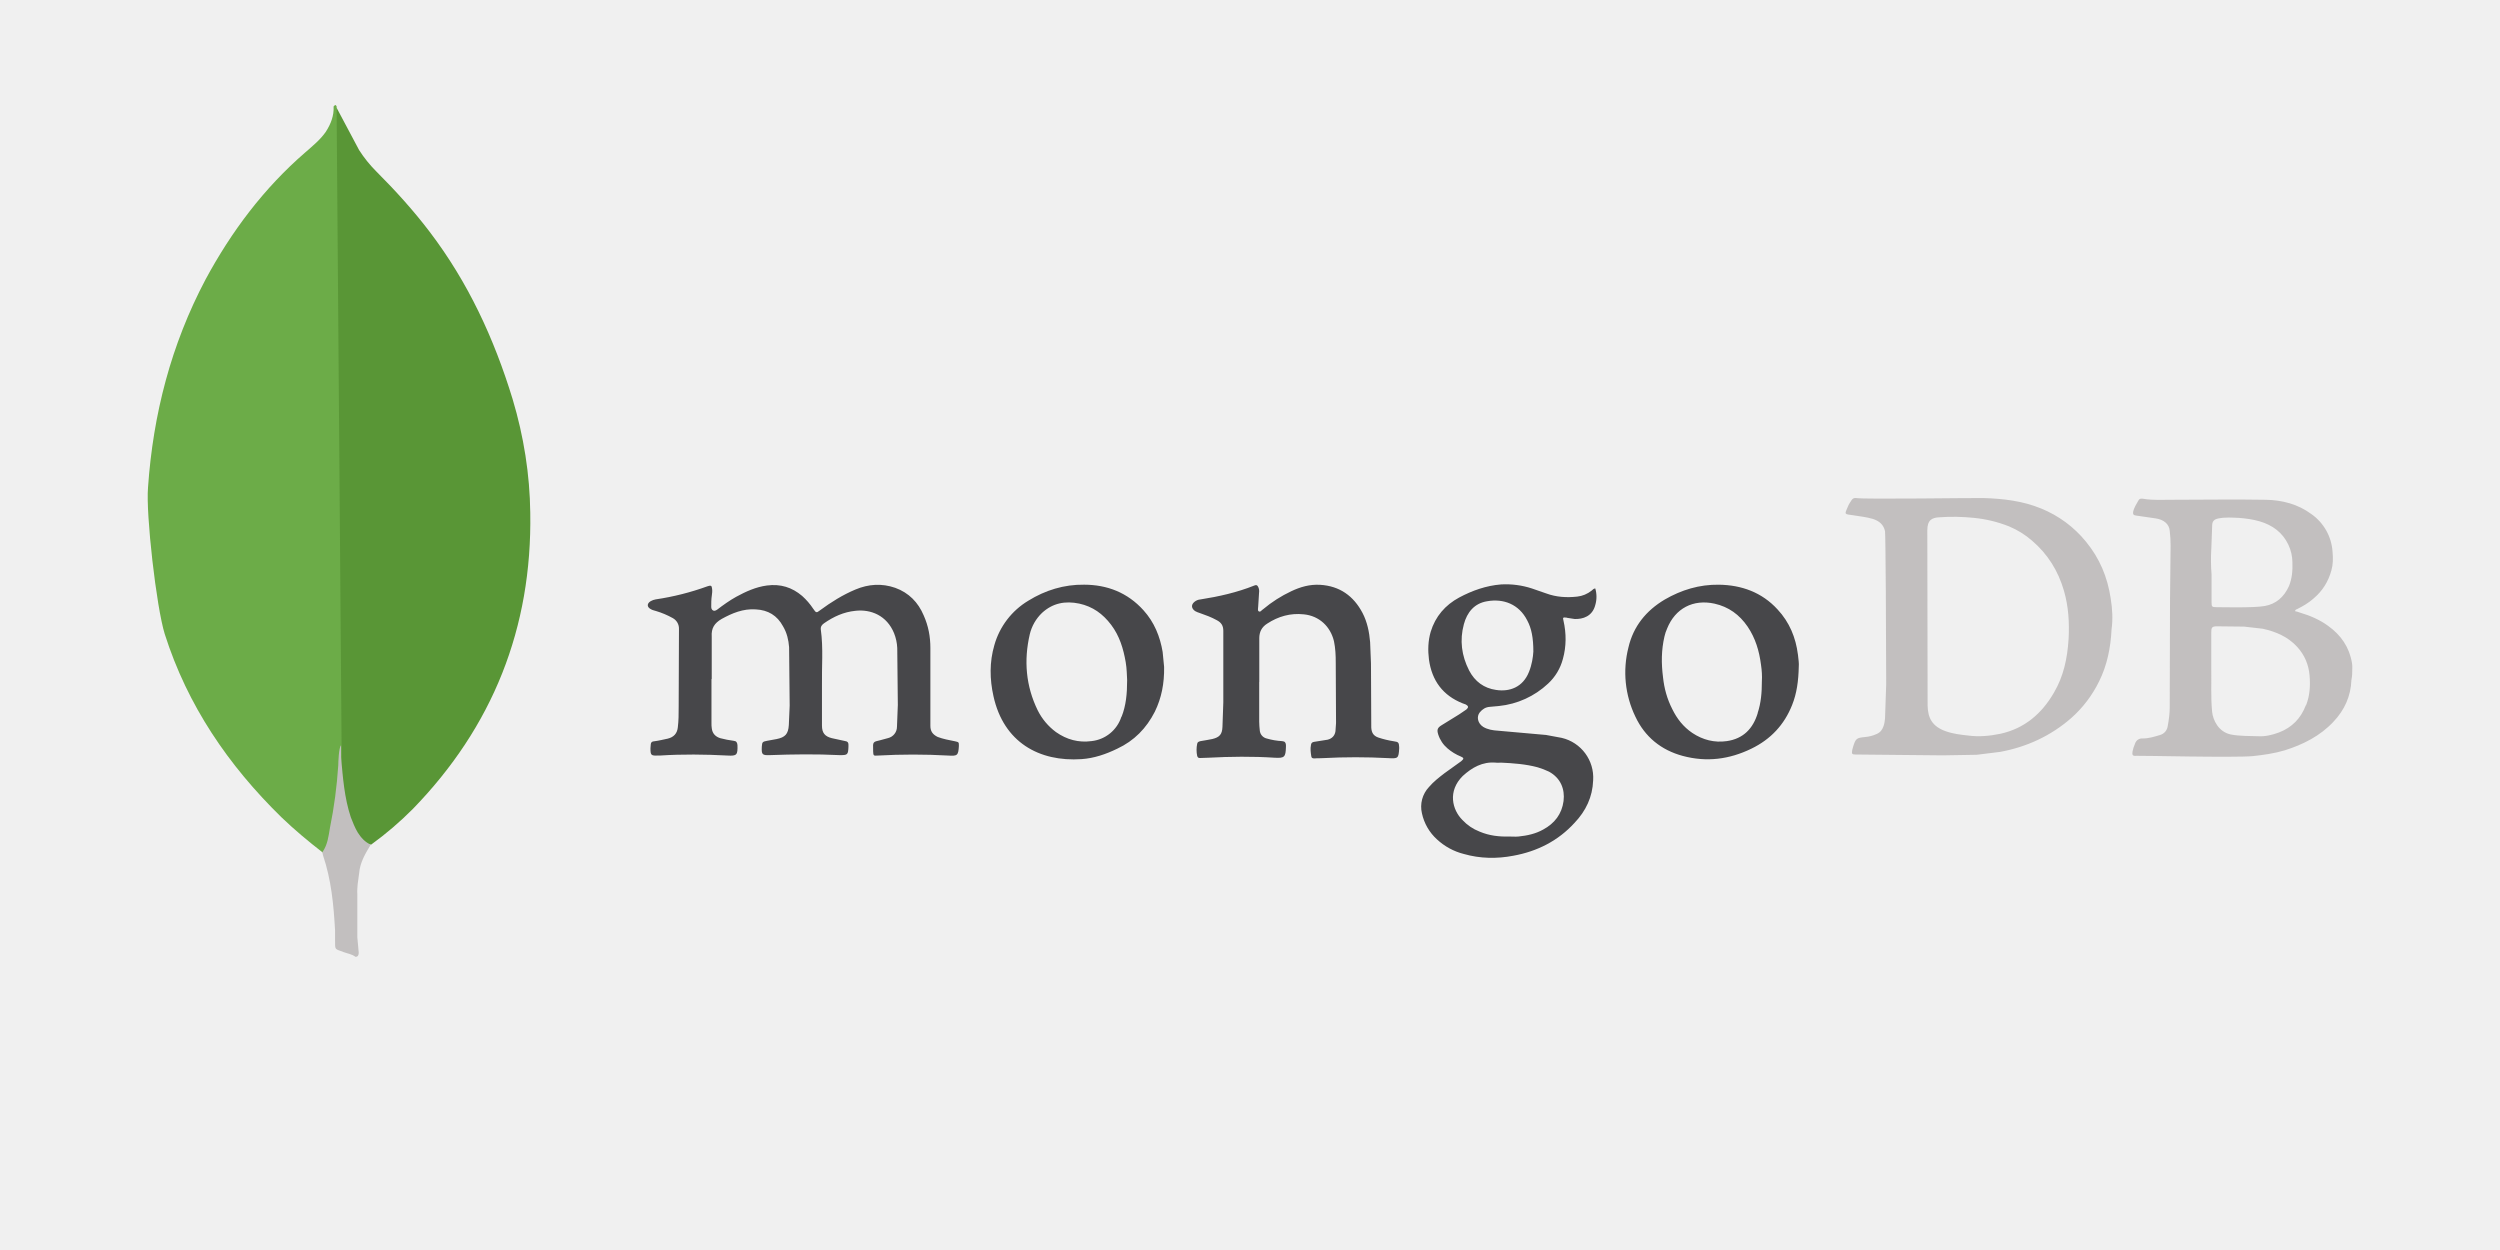
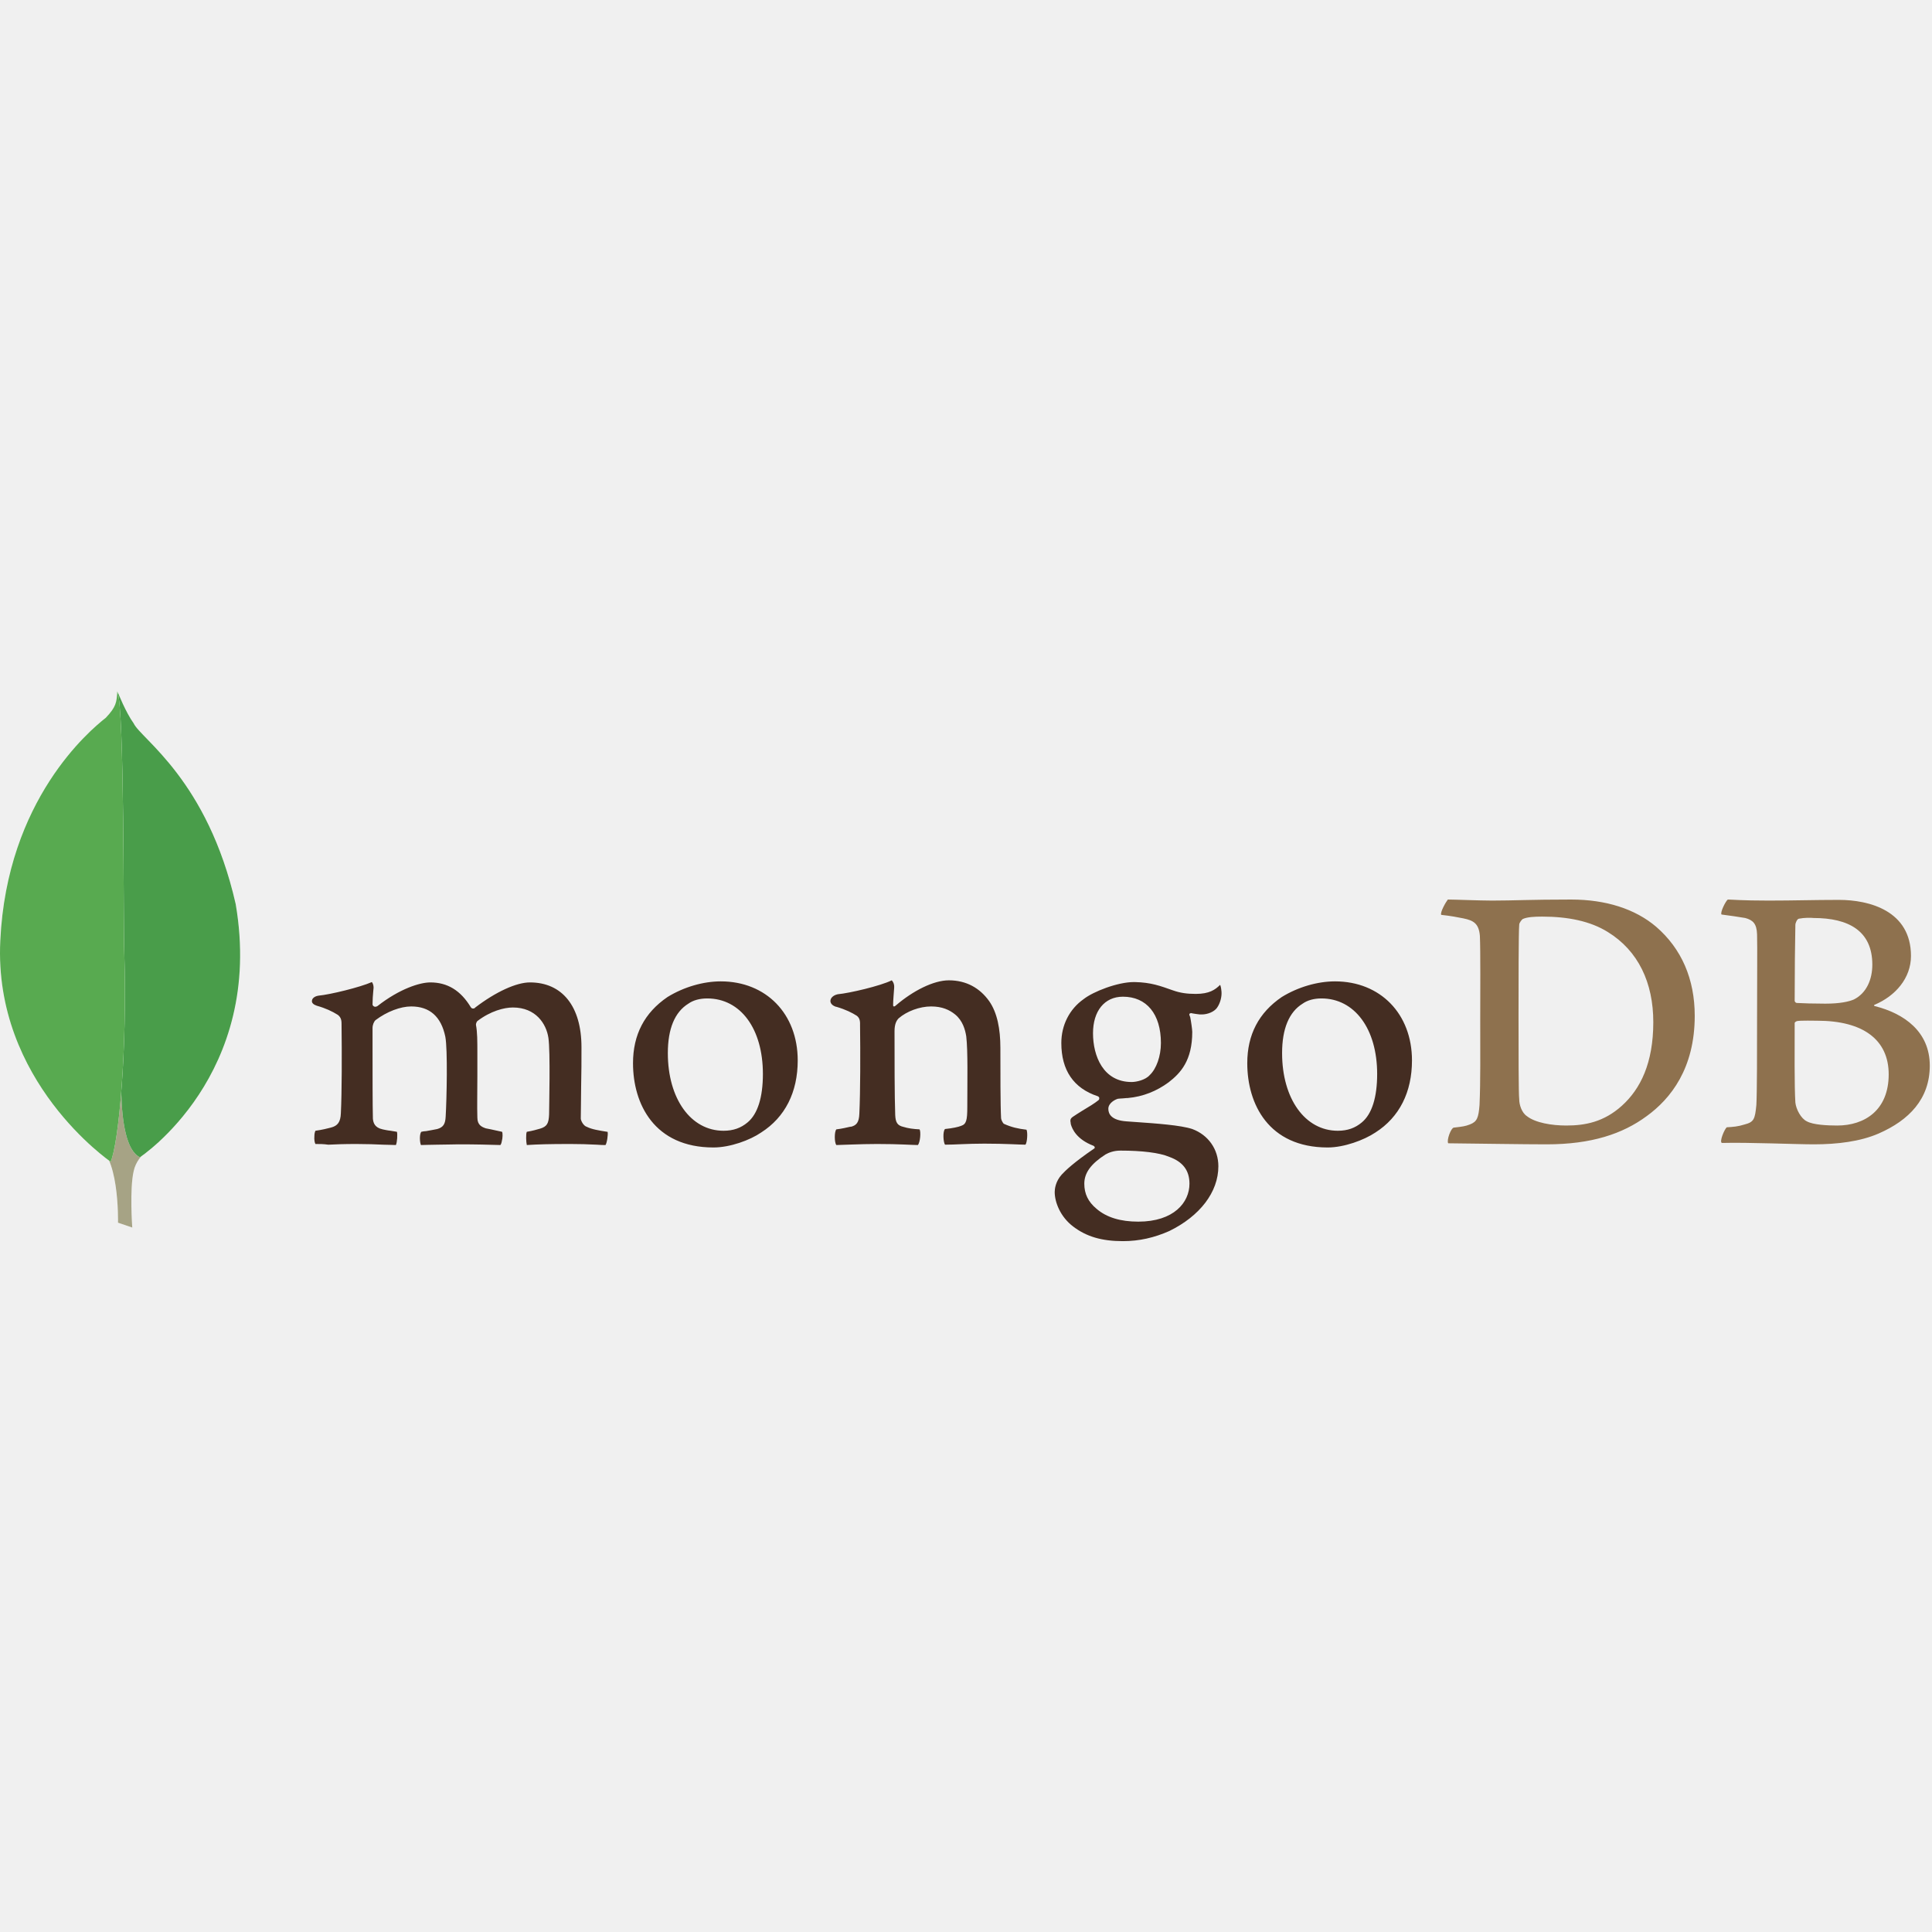
- <svg xmlns="http://www.w3.org/2000/svg" width="120" height="60">
-   <path d="M16.147 5.154l1.09 2.05a6.15 6.15 0 0 0 .824 1.024c.913.913 1.782 1.87 2.56 2.895 1.848 2.427 3.095 5.122 3.986 8.04.534 1.782.824 3.608.846 5.456.09 5.523-1.804 10.266-5.634 14.208a16.3 16.3 0 0 1-2.004 1.715c-.38 0-.557-.3-.713-.557-.3-.5-.468-1.047-.557-1.603-.134-.668-.223-1.336-.178-2.027v-.312c-.022-.067-.356-30.732-.223-30.888z" fill="#599636" />
-   <path d="M16.147 5.088c-.045-.09-.09-.022-.134.022.022.445-.134.846-.38 1.225-.267.38-.624.668-.98.98-1.982 1.715-3.54 3.786-4.788 6.102-1.648 3.118-2.516 6.458-2.76 9.977-.11 1.27.4 5.746.802 7.037 1.09 3.43 3.05 6.302 5.6 8.796.624.6 1.292 1.158 1.982 1.692.2 0 .223-.178.267-.312a6.11 6.11 0 0 0 .2-.869c.2-1.113.312-2.227.445-3.34l-.245-31.31z" fill="#6cac48" />
-   <path d="M17.24 41.9c.045-.512.3-.935.557-1.358-.267-.11-.468-.334-.624-.58-.134-.223-.245-.5-.334-.735-.312-.935-.38-1.915-.468-2.873v-.58c-.11.09-.134.846-.134.958-.067 1.024-.2 2.027-.4 3.006-.067.4-.11.802-.356 1.158 0 .045 0 .09.022.156.4 1.18.512 2.383.58 3.608v.445c0 .534-.022.423.423.6.178.067.38.09.557.223.134 0 .156-.11.156-.2l-.067-.735v-2.05c-.022-.356.045-.713.09-1.047z" fill="#c2bfbf" />
-   <g transform="matrix(1.021124 0 0 1.021124 -4.376266 -1.845946)">
-     <path d="M37.73 33.72v2.077a1.45 1.45 0 0 0 .014.246c.027.246.178.396.4.465a4.97 4.97 0 0 0 .63.123c.123.014.164.068.178.2.014.465-.027.52-.478.492-1.052-.055-2.105-.068-3.157 0h-.1c-.328.014-.355-.014-.355-.342 0-.055.014-.123.014-.178 0-.1.068-.15.164-.15.22-.027.424-.082.63-.123.287-.068.45-.246.478-.533.04-.314.04-.642.04-.957l.014-3.662a.56.56 0 0 0-.3-.52 3.89 3.89 0 0 0-.78-.328c-.082-.027-.164-.04-.232-.082-.2-.096-.205-.273-.014-.383.068-.04.15-.068.232-.082a12.42 12.42 0 0 0 2.432-.615c.164-.055.205-.04.22.123.014.1 0 .22-.014.314-.027.178-.027.355-.027.52 0 .068.014.137.082.178s.137 0 .2-.04c.287-.22.574-.424.888-.6.45-.246.93-.465 1.45-.533.63-.082 1.175.082 1.654.492a3.1 3.1 0 0 1 .519.601c.137.2.15.205.328.068.52-.383 1.066-.724 1.654-.97.615-.26 1.244-.3 1.872-.082.642.232 1.08.683 1.34 1.298.22.492.314 1 .314 1.53v3.662c0 .246.1.4.342.52.26.1.547.15.82.205.178.04.178.04.178.22-.027.45-.068.478-.506.45a29.42 29.42 0 0 0-3.293 0c-.22.014-.22.014-.232-.205v-.068c-.014-.37-.014-.37.342-.45l.355-.096a.55.55 0 0 0 .424-.533l.04-1.025-.027-2.678a2.13 2.13 0 0 0-.15-.697c-.342-.834-1.093-1.134-1.818-1.052-.547.055-1.025.273-1.476.588-.096.068-.164.15-.15.287.123.875.04 1.75.055 2.624v1.9c0 .342.137.506.465.588l.63.137c.096.014.15.055.15.164v.1c-.014.383-.04.4-.424.396-1.093-.055-2.187-.04-3.266 0-.37.014-.4-.027-.383-.4.014-.22.04-.232.246-.273l.45-.082c.4-.082.547-.232.574-.656l.04-.916-.027-2.747c-.027-.342-.1-.67-.287-.984-.273-.506-.7-.765-1.285-.793-.588-.04-1.107.178-1.6.45-.342.2-.492.437-.465.834v1.995zm25.747.083v1.927a4.13 4.13 0 0 0 .027.41.42.42 0 0 0 .328.383 3.19 3.19 0 0 0 .724.123c.137.014.164.068.178.178v.096c-.014.478-.068.533-.533.506-1.04-.068-2.077-.055-3.116 0l-.4.014c-.082 0-.1-.04-.123-.096a1.39 1.39 0 0 1 0-.574c.014-.082.068-.1.15-.123.2-.027.37-.068.56-.1.342-.082.465-.22.478-.574l.04-1.148v-3.362c0-.246-.096-.396-.314-.506-.246-.137-.506-.232-.78-.328-.082-.027-.164-.055-.232-.096-.178-.123-.2-.3-.027-.437a.49.49 0 0 1 .273-.11c.875-.137 1.722-.328 2.542-.656.096-.04.137-.014.178.068s.055.178.04.273l-.04.642c0 .082-.04.2.027.232.082.055.137-.068.205-.1a6.09 6.09 0 0 1 1.326-.847c.424-.2.86-.328 1.353-.3.916.055 1.572.52 1.995 1.326.22.424.314.888.355 1.367l.04 1 .014 3.02c.014.232.096.383.328.465a4.47 4.47 0 0 0 .738.178c.22.027.232.068.246.273v.068c-.027.465-.055.478-.52.45a28.59 28.59 0 0 0-3.061 0c-.137.014-.273 0-.4.014-.082 0-.137-.014-.15-.096-.027-.178-.055-.355-.014-.547.014-.082.055-.123.15-.137l.63-.1c.22-.055.342-.2.37-.4l.027-.383-.014-2.856c0-.328-.014-.656-.082-.984-.164-.7-.697-1.2-1.42-1.27-.63-.068-1.2.096-1.722.437-.26.164-.37.396-.37.683v2.064c0-.04 0-.04.014-.04z" fill="#47474a" />
-     <path d="M103.503 29.935c-.15-.998-.52-1.886-1.162-2.665a5.27 5.27 0 0 0-2.105-1.558c-.86-.355-1.777-.465-2.706-.492-.383-.014-5.603.068-5.986 0-.096-.014-.164.014-.22.096-.068.1-.137.205-.178.314-.164.37-.164.342.232.396.328.055.642.082.957.178.287.096.492.26.56.574.027.15.055 4.96.055 7.202l-.055 1.6c-.014.123-.027.246-.068.355-.055.164-.15.3-.314.37a1.62 1.62 0 0 1-.574.15c-.37.04-.424.055-.547.465l-.04.15c-.027.178-.014.205.164.205l4.086.04 1.6-.027 1.107-.137c1.257-.232 2.378-.752 3.334-1.585a5.55 5.55 0 0 0 1.312-1.722c.383-.765.547-1.6.588-2.446.068-.478.04-.97-.04-1.462zm-1.982 1.94c-.055.875-.232 1.722-.683 2.487-.574.998-1.394 1.695-2.528 1.94-.492.1-.984.15-1.5.082-.37-.04-.724-.082-1.066-.205-.615-.22-.834-.6-.847-1.2l-.014-8.24c0-.492.22-.6.574-.615.533-.04 1.08-.027 1.613.027a6.06 6.06 0 0 1 1.654.4 3.98 3.98 0 0 1 1.08.67c.738.63 1.23 1.42 1.5 2.35.22.752.26 1.517.22 2.282zm13.34 1.34c0-.082 0-.15-.014-.232-.123-.752-.52-1.326-1.134-1.763-.396-.287-.847-.478-1.312-.615-.082-.027-.15-.055-.232-.068.014-.068.055-.082.096-.096.273-.137.533-.287.765-.492.424-.355.7-.793.847-1.326.082-.287.082-.574.055-.875a2.35 2.35 0 0 0-.998-1.777c-.63-.465-1.367-.656-2.132-.67-1.476-.027-2.965 0-4.44 0-.424 0-.847.027-1.285-.04-.082-.014-.2-.04-.26.055-.1.178-.22.355-.26.56-.014.096.014.15.123.164l.943.137c.37.055.63.26.656.588a5.78 5.78 0 0 1 .04.683l-.027 2.555-.014 5.056c0 .3-.04.588-.096.888a.5.5 0 0 1-.355.41c-.273.082-.533.164-.82.164a.34.34 0 0 0-.355.232c-.055.123-.1.26-.123.383-.027.164.014.22.178.2.123-.014 4.633.096 5.48.014.506-.055 1-.123 1.503-.273.86-.273 1.654-.67 2.282-1.34.52-.547.82-1.203.847-1.968.04-.178.04-.355.04-.547zm-6.628-5.6l.04-1.093c0-.205.082-.3.287-.342.328-.068.656-.04.984-.027.328.027.642.068.97.164.6.178 1.066.52 1.34 1.093a1.96 1.96 0 0 1 .191.834c.014.383-.014.752-.164 1.12-.232.506-.6.834-1.134.93s-2.05.055-2.282.055c-.205 0-.22-.027-.22-.232V28.83a8.79 8.79 0 0 1-.014-1.203zm4.44 7.352c-.232.615-.656 1.04-1.257 1.27-.328.123-.656.2-1 .178-.424-.014-.847 0-1.27-.082-.574-.123-.834-.67-.875-1.066-.068-.697-.027-1.408-.04-1.927v-1.804c0-.22.027-.287.26-.287l1.285.014.875.1c.615.137 1.175.37 1.613.847.355.383.547.847.588 1.353.04.478.014.943-.164 1.394z" fill="#c2bfbf" />
-     <path d="M77.95 30.85l.355.055c.383.014.834-.123.97-.656a1.38 1.38 0 0 0 0-.78c-.082 0-.123.068-.164.096-.205.164-.437.26-.683.287-.492.055-.984.027-1.462-.15l-.67-.232a3.95 3.95 0 0 0-1.45-.19c-.697.055-1.353.287-1.968.615-.656.355-1.12.888-1.34 1.613-.123.424-.137.86-.082 1.298.137.998.656 1.695 1.585 2.064.055.014.096.04.15.055.123.068.137.137.027.232l-.342.232-.82.506c-.205.123-.232.22-.164.437a1.43 1.43 0 0 0 .437.656 2.28 2.28 0 0 0 .629.383c.15.068.15.1.014.22l-.78.56c-.26.2-.52.4-.738.656a1.35 1.35 0 0 0-.328 1.23 2.31 2.31 0 0 0 .71 1.23 2.9 2.9 0 0 0 1.257.683c.765.22 1.558.232 2.337.082 1.12-.205 2.1-.7 2.87-1.544.533-.56.847-1.216.875-2a1.92 1.92 0 0 0-1.476-1.995l-.738-.137-2.255-.2c-.246-.014-.492-.055-.697-.178-.26-.164-.328-.478-.164-.683.123-.15.273-.246.465-.26l.437-.04a3.96 3.96 0 0 0 2.309-1.052 2.42 2.42 0 0 0 .697-1.162c.164-.588.164-1.2.027-1.8-.04-.15-.027-.164.164-.137zm-3.35 6.807c.082.014.164 0 .246 0 .574.027 1.162.068 1.722.22a3.58 3.58 0 0 1 .533.205c.547.3.752.82.683 1.38-.082.615-.424 1.052-.957 1.34-.355.2-.752.287-1.162.328-.15.014-.287 0-.437 0-.478.014-.943-.04-1.394-.232-.314-.123-.574-.3-.806-.547-.478-.478-.7-1.353.014-2.064.437-.4.93-.683 1.558-.63zm1.558-4.264c-.287.724-.916.943-1.544.847-.574-.082-.998-.396-1.27-.916-.355-.697-.45-1.42-.246-2.173.15-.56.492-.984 1.093-1.08.765-.137 1.5.137 1.886.902.2.37.287.82.287 1.462-.014.26-.068.615-.205.957zm-17.218-.93c-.123-.738-.396-1.408-.902-1.968-.752-.834-1.708-1.2-2.788-1.203-.943-.014-1.83.26-2.624.752a3.56 3.56 0 0 0-1.599 2.091c-.232.793-.22 1.6-.04 2.405.478 2.16 2.146 3.088 4.14 2.952.588-.04 1.148-.232 1.68-.492.793-.37 1.367-.957 1.763-1.736.314-.642.45-1.326.437-2.105l-.068-.697zM57 35.497a1.66 1.66 0 0 1-1.408 1.148c-.6.082-1.162-.068-1.667-.424a2.84 2.84 0 0 1-.861-1.025c-.56-1.148-.656-2.35-.37-3.58a2.05 2.05 0 0 1 .574-.998c.506-.465 1.093-.574 1.75-.437.63.137 1.107.478 1.5.998s.574 1.12.683 1.75c.055.314.055.642.068.847 0 .656-.055 1.2-.26 1.722zm31.8-2.924c-.1-.793-.396-1.517-.957-2.118-.738-.806-1.695-1.148-2.76-1.162-.916-.014-1.763.246-2.542.697-.875.52-1.476 1.257-1.708 2.255a4.77 4.77 0 0 0 .328 3.252c.45.957 1.216 1.572 2.228 1.845 1.12.3 2.187.164 3.225-.342.902-.437 1.544-1.12 1.913-2.05.22-.547.3-1.134.314-1.818.014-.123-.014-.342-.04-.56zm-1.886 2.747c-.22.738-.683 1.216-1.462 1.326-.574.082-1.12-.055-1.613-.383-.424-.287-.724-.67-.943-1.12-.246-.478-.383-.984-.437-1.503-.082-.642-.082-1.27.068-1.913a1.95 1.95 0 0 1 .123-.369c.383-.957 1.23-1.394 2.228-1.175.67.15 1.175.52 1.558 1.08.37.547.547 1.148.63 1.8.04.26.055.533.04.765 0 .533-.04 1.025-.2 1.503z" fill="#47474a" />
+ <svg xmlns="http://www.w3.org/2000/svg" width="800px" height="800px" viewBox="0 -183 512 512">
+   <g fill="none" fill-rule="evenodd">
+     <path d="M476.713 60.463c-.46.092-.922 1.107-.922 1.66-.092 3.692-.184 13.474-.184 20.118 0 .185.276.554.553.554 1.384.092 4.706.184 7.567.184 3.968 0 6.275-.553 7.568-1.106 3.321-1.662 4.89-5.261 4.89-9.23 0-8.95-6.275-12.365-15.596-12.365-.646-.092-2.49-.092-3.876.185zm23.81 41.25c0-9.136-6.737-14.212-18.918-14.212-.554 0-4.43-.092-5.353.092-.277.093-.645.278-.645.555 0 6.551-.093 16.98.184 21.04.184 1.753 1.477 4.245 3.046 4.983 1.66.923 5.444 1.107 8.028 1.107 7.29 0 13.658-4.06 13.658-13.565zm-42.634-46.325c.922 0 3.69.276 10.796.276 6.737 0 12.089-.184 18.641-.184 8.028 0 19.102 2.86 19.102 14.857 0 5.906-4.153 10.613-9.597 12.92-.276.092-.276.276 0 .368 7.751 1.939 14.581 6.737 14.581 15.78 0 8.86-5.537 14.489-13.566 17.996-4.891 2.122-10.981 2.86-17.164 2.86-4.707 0-17.349-.553-24.362-.368-.738-.278.646-3.6 1.291-4.153 1.662-.093 2.953-.185 4.707-.739 2.492-.645 2.768-1.384 3.137-5.167.185-3.23.185-14.674.185-22.794 0-11.166.093-18.733 0-22.424-.092-2.86-1.107-3.784-3.137-4.338-1.57-.276-4.153-.646-6.276-.922-.462-.462 1.107-3.6 1.662-3.968zm-53.248 57.399c2.216 1.752 6.553 2.49 10.429 2.49 4.983 0 9.966-.921 14.765-5.26 4.891-4.428 8.305-11.257 8.305-22.146 0-10.429-3.968-18.919-12.089-23.901-4.614-2.862-10.52-4.06-17.349-4.06-2.03 0-3.968.092-5.167.645-.278.185-.923 1.015-.923 1.476-.185 1.846-.185 16.057-.185 24.363 0 8.582 0 20.579.185 21.963 0 1.385.645 3.507 2.03 4.43zm-20.948-57.4c1.754 0 8.49.277 11.72.277 5.815 0 9.967-.276 20.948-.276 9.228 0 16.98 2.491 22.517 7.197 6.736 5.814 10.244 13.843 10.244 23.624 0 13.935-6.368 21.964-12.736 26.578-6.366 4.706-14.672 7.474-26.484 7.474-6.275 0-17.072-.184-26.024-.277h-.092c-.461-.83.738-4.06 1.476-4.152 2.4-.277 3.046-.37 4.246-.83 1.937-.739 2.307-1.754 2.584-5.168.276-6.368.184-14.027.184-22.702 0-6.182.092-18.272-.093-22.148-.276-3.229-1.66-4.06-4.429-4.614-1.384-.276-3.23-.646-5.813-.922-.37-.647 1.291-3.507 1.752-4.06z" fill="#8E714E" />
+     <path d="M272.033 116.385c-2.307-.277-3.968-.645-5.998-1.568-.277-.185-.739-1.107-.739-1.477-.184-3.23-.184-12.458-.184-18.64 0-4.984-.83-9.321-2.953-12.366-2.492-3.508-6.09-5.537-10.705-5.537-4.06 0-9.505 2.768-14.027 6.644-.092.092-.83.739-.738-.277 0-1.015.185-3.045.277-4.43.093-1.292-.646-1.937-.646-1.937-2.953 1.476-11.258 3.414-14.304 3.69-2.214.463-2.768 2.585-.46 3.323h.092c2.49.738 4.152 1.569 5.443 2.4.923.738.831 1.753.831 2.584.092 6.92.092 17.533-.184 23.347-.092 2.307-.738 3.137-2.4 3.506l.185-.092c-1.292.277-2.307.553-3.876.738-.554.554-.554 3.507 0 4.153 1.015 0 6.367-.277 10.798-.277 6.09 0 9.228.277 10.796.277.646-.738.831-3.507.462-4.153-1.754-.092-3.046-.276-4.245-.646-1.661-.37-2.123-1.199-2.216-3.137-.183-4.892-.183-15.227-.183-22.24 0-1.938.553-2.861 1.106-3.415 2.123-1.845 5.538-3.137 8.583-3.137 2.953 0 4.89.923 6.367 2.123 2.03 1.66 2.676 4.06 2.953 5.813.461 3.968.277 11.812.277 18.641 0 3.691-.277 4.614-1.66 5.075-.647.277-2.308.647-4.246.83-.646.647-.461 3.508 0 4.154 2.676 0 5.814-.277 10.428-.277 5.721 0 9.413.277 10.89.277.46-.554.645-3.23.276-3.969zm25.562-35.25c-4.89 0-7.936 3.783-7.936 9.688 0 5.999 2.676 12.92 10.243 12.92 1.292 0 3.692-.554 4.798-1.846 1.754-1.66 2.954-4.983 2.954-8.49 0-7.659-3.784-12.273-10.059-12.273zm-.646 40.787c-1.845 0-3.138.554-3.968 1.016-3.876 2.49-5.629 4.89-5.629 7.752 0 2.675 1.015 4.797 3.23 6.643 2.676 2.307 6.367 3.415 11.073 3.415 9.413 0 13.566-5.076 13.566-10.058 0-3.508-1.754-5.815-5.352-7.106-2.584-1.108-7.29-1.662-12.92-1.662zm.646 23.994c-5.629 0-9.69-1.2-13.196-3.876-3.415-2.584-4.891-6.46-4.891-9.136 0-.738.185-2.769 1.846-4.614 1.014-1.108 3.23-3.23 8.49-6.829.184-.092.276-.184.276-.37 0-.184-.185-.369-.369-.46-4.337-1.661-5.629-4.338-5.999-5.814v-.185c-.091-.554-.276-1.107.555-1.661.646-.461 1.569-1.015 2.583-1.66 1.569-.924 3.23-1.939 4.245-2.77.185-.184.185-.368.185-.553 0-.185-.185-.37-.37-.461-6.458-2.123-9.688-6.922-9.688-14.12 0-4.706 2.122-8.951 5.905-11.627 2.584-2.03 9.044-4.522 13.289-4.522h.277c4.337.092 6.736 1.015 10.15 2.215 1.846.646 3.6.922 6 .922 3.598 0 5.167-1.107 6.458-2.398.093.184.278.646.37 1.845.092 1.2-.277 2.953-1.2 4.245-.738 1.015-2.399 1.754-4.06 1.754h-.462c-1.661-.185-2.4-.37-2.4-.37l-.368.185c-.092.185 0 .369.092.646l.093.185c.184.83.553 3.321.553 3.968 0 7.567-3.045 10.888-6.275 13.38-3.138 2.307-6.736 3.783-10.797 4.153-.092 0-.46 0-1.292.092-.461 0-1.107.093-1.2.093h-.092c-.738.184-2.583 1.107-2.583 2.675 0 1.384.83 3.046 4.798 3.323.83.092 1.66.092 2.584.185 5.26.368 11.812.83 14.857 1.845 4.245 1.568 6.921 5.352 6.921 9.874 0 6.83-4.89 13.197-13.011 17.164-3.968 1.754-7.937 2.677-12.274 2.677zm52.6-64.32c-1.937 0-3.691.46-4.983 1.383-3.598 2.215-5.444 6.645-5.444 13.104 0 12.09 6.09 20.58 14.765 20.58 2.584 0 4.614-.739 6.367-2.215 2.676-2.216 4.061-6.645 4.061-12.828 0-11.996-5.999-20.025-14.765-20.025zm1.662 39.496c-15.688 0-21.317-11.535-21.317-22.332 0-7.567 3.045-13.381 9.135-17.534 4.338-2.676 9.506-4.152 14.12-4.152 11.996 0 20.394 8.582 20.394 20.948 0 8.397-3.322 15.041-9.69 19.102-3.045 2.03-8.305 3.968-12.643 3.968h.001zM187.411 81.595c-1.938 0-3.691.461-4.984 1.384-3.598 2.215-5.444 6.645-5.444 13.104 0 12.09 6.09 20.58 14.765 20.58 2.584 0 4.614-.739 6.368-2.215 2.675-2.216 4.06-6.645 4.06-12.828 0-11.996-5.906-20.025-14.765-20.025zm1.661 39.497c-15.688 0-21.317-11.535-21.317-22.332 0-7.567 3.045-13.381 9.135-17.534 4.338-2.676 9.506-4.152 14.12-4.152 11.997 0 20.394 8.582 20.394 20.948 0 8.397-3.322 15.041-9.69 19.102-2.953 2.03-8.213 3.968-12.642 3.968zm-105.478-.923c-.185-.276-.37-1.107-.277-2.122 0-.739.185-1.2.277-1.384 1.938-.278 2.953-.555 4.06-.831 1.846-.462 2.584-1.476 2.676-3.783.278-5.537.278-16.058.185-23.348v-.185c0-.83 0-1.846-1.015-2.584-1.477-.922-3.23-1.752-5.537-2.4-.83-.275-1.384-.737-1.292-1.29 0-.554.554-1.2 1.754-1.385 3.045-.277 10.98-2.214 14.118-3.599.185.184.462.739.462 1.477l-.092 1.014c-.093 1.016-.185 2.216-.185 3.415 0 .369.37.646.738.646.185 0 .37-.092.554-.185 5.906-4.614 11.258-6.275 14.026-6.275 4.523 0 8.03 2.123 10.706 6.552.184.278.369.37.646.37.184 0 .46-.092.553-.277 5.445-4.153 10.89-6.645 14.488-6.645 8.582 0 13.658 6.368 13.658 17.165 0 3.045 0 7.013-.092 10.613 0 3.229-.092 6.182-.092 8.305 0 .46.645 1.937 1.66 2.214 1.292.646 3.046.923 5.353 1.292h.092c.185.646-.184 3.045-.553 3.507-.554 0-1.385 0-2.307-.092a136.208 136.208 0 0 0-7.014-.185c-5.721 0-8.674.092-11.536.277-.183-.738-.276-2.953 0-3.507 1.662-.276 2.492-.554 3.508-.83 1.846-.554 2.307-1.385 2.4-3.784 0-1.753.368-16.703-.186-20.302-.553-3.691-3.322-8.028-9.413-8.028-2.307 0-5.905.923-9.412 3.598-.184.185-.37.646-.37.923v.093c.37 1.937.37 4.153.37 7.567v5.998c0 4.153-.093 8.029 0 10.981 0 2.031 1.2 2.492 2.215 2.862.554.091.922.184 1.384.276.83.185 1.661.37 2.953.646.185.37.185 1.569-.092 2.584-.093.554-.278.83-.37.923-3.137-.092-6.367-.185-11.073-.185-1.384 0-3.784.093-5.814.093-1.662 0-3.23.092-4.152.092-.093-.185-.278-.83-.278-1.846 0-.83.185-1.476.37-1.661.461-.092.83-.184 1.292-.184 1.106-.185 2.03-.37 2.952-.554 1.57-.461 2.123-1.292 2.215-3.322.277-4.614.554-17.81-.092-21.133-1.107-5.352-4.152-8.028-9.044-8.028-2.86 0-6.46 1.384-9.412 3.6-.462.368-.831 1.29-.831 2.121v5.445c0 6.644 0 14.95.092 18.549.093 1.106.461 2.399 2.584 2.86.462.092 1.2.277 2.123.37l1.66.276c.186.554.093 2.769-.276 3.507-.923 0-2.03-.092-3.323-.092-1.937-.093-4.429-.185-7.197-.185-3.23 0-5.537.092-7.383.185-1.292-.185-2.307-.185-3.414-.185z" fill="#442D22" />
+     <path d="M35.053 142.317l-3.783-1.293s.462-19.286-6.46-20.67c-4.613-5.353.74-227.013 17.35-.739 0 0-5.722 2.86-6.737 7.752-1.108 4.799-.37 14.95-.37 14.95z" fill="#FFF" />
+     <path d="M35.053 142.317l-3.783-1.293s.462-19.286-6.46-20.67c-4.613-5.353.74-227.013 17.35-.739 0 0-5.722 2.86-6.737 7.752-1.108 4.799-.37 14.95-.37 14.95z" fill="#A6A385" />
+     <path d="M37.084 123.676s33.13-21.779 25.377-67.09c-7.474-32.943-25.1-43.74-27.038-47.893C33.301 5.74 31.27.573 31.27.573l1.385 91.634c0 .093-2.861 28.054 4.43 31.47" fill="#FFF" />
+     <path d="M37.084 123.676s33.13-21.779 25.377-67.09c-7.474-32.943-25.1-43.74-27.038-47.893C33.301 5.74 31.27.573 31.27.573l1.385 91.634c0 .093-2.861 28.054 4.43 31.47" fill="#499D4A" />
+     <path d="M29.333 124.875S-1.767 103.65.079 66.277C1.832 28.903 23.795 10.539 28.04 7.217c2.769-2.953 2.861-4.061 3.046-7.014 1.938 4.153 1.569 62.106 1.845 68.934.83 26.3-1.476 50.756-3.598 55.738z" fill="#FFF" />
+     <path d="M29.333 124.875S-1.767 103.65.079 66.277C1.832 28.903 23.795 10.539 28.04 7.217c2.769-2.953 2.861-4.061 3.046-7.014 1.938 4.153 1.569 62.106 1.845 68.934.83 26.3-1.476 50.756-3.598 55.738z" fill="#58AA50" />
  </g>
</svg>
